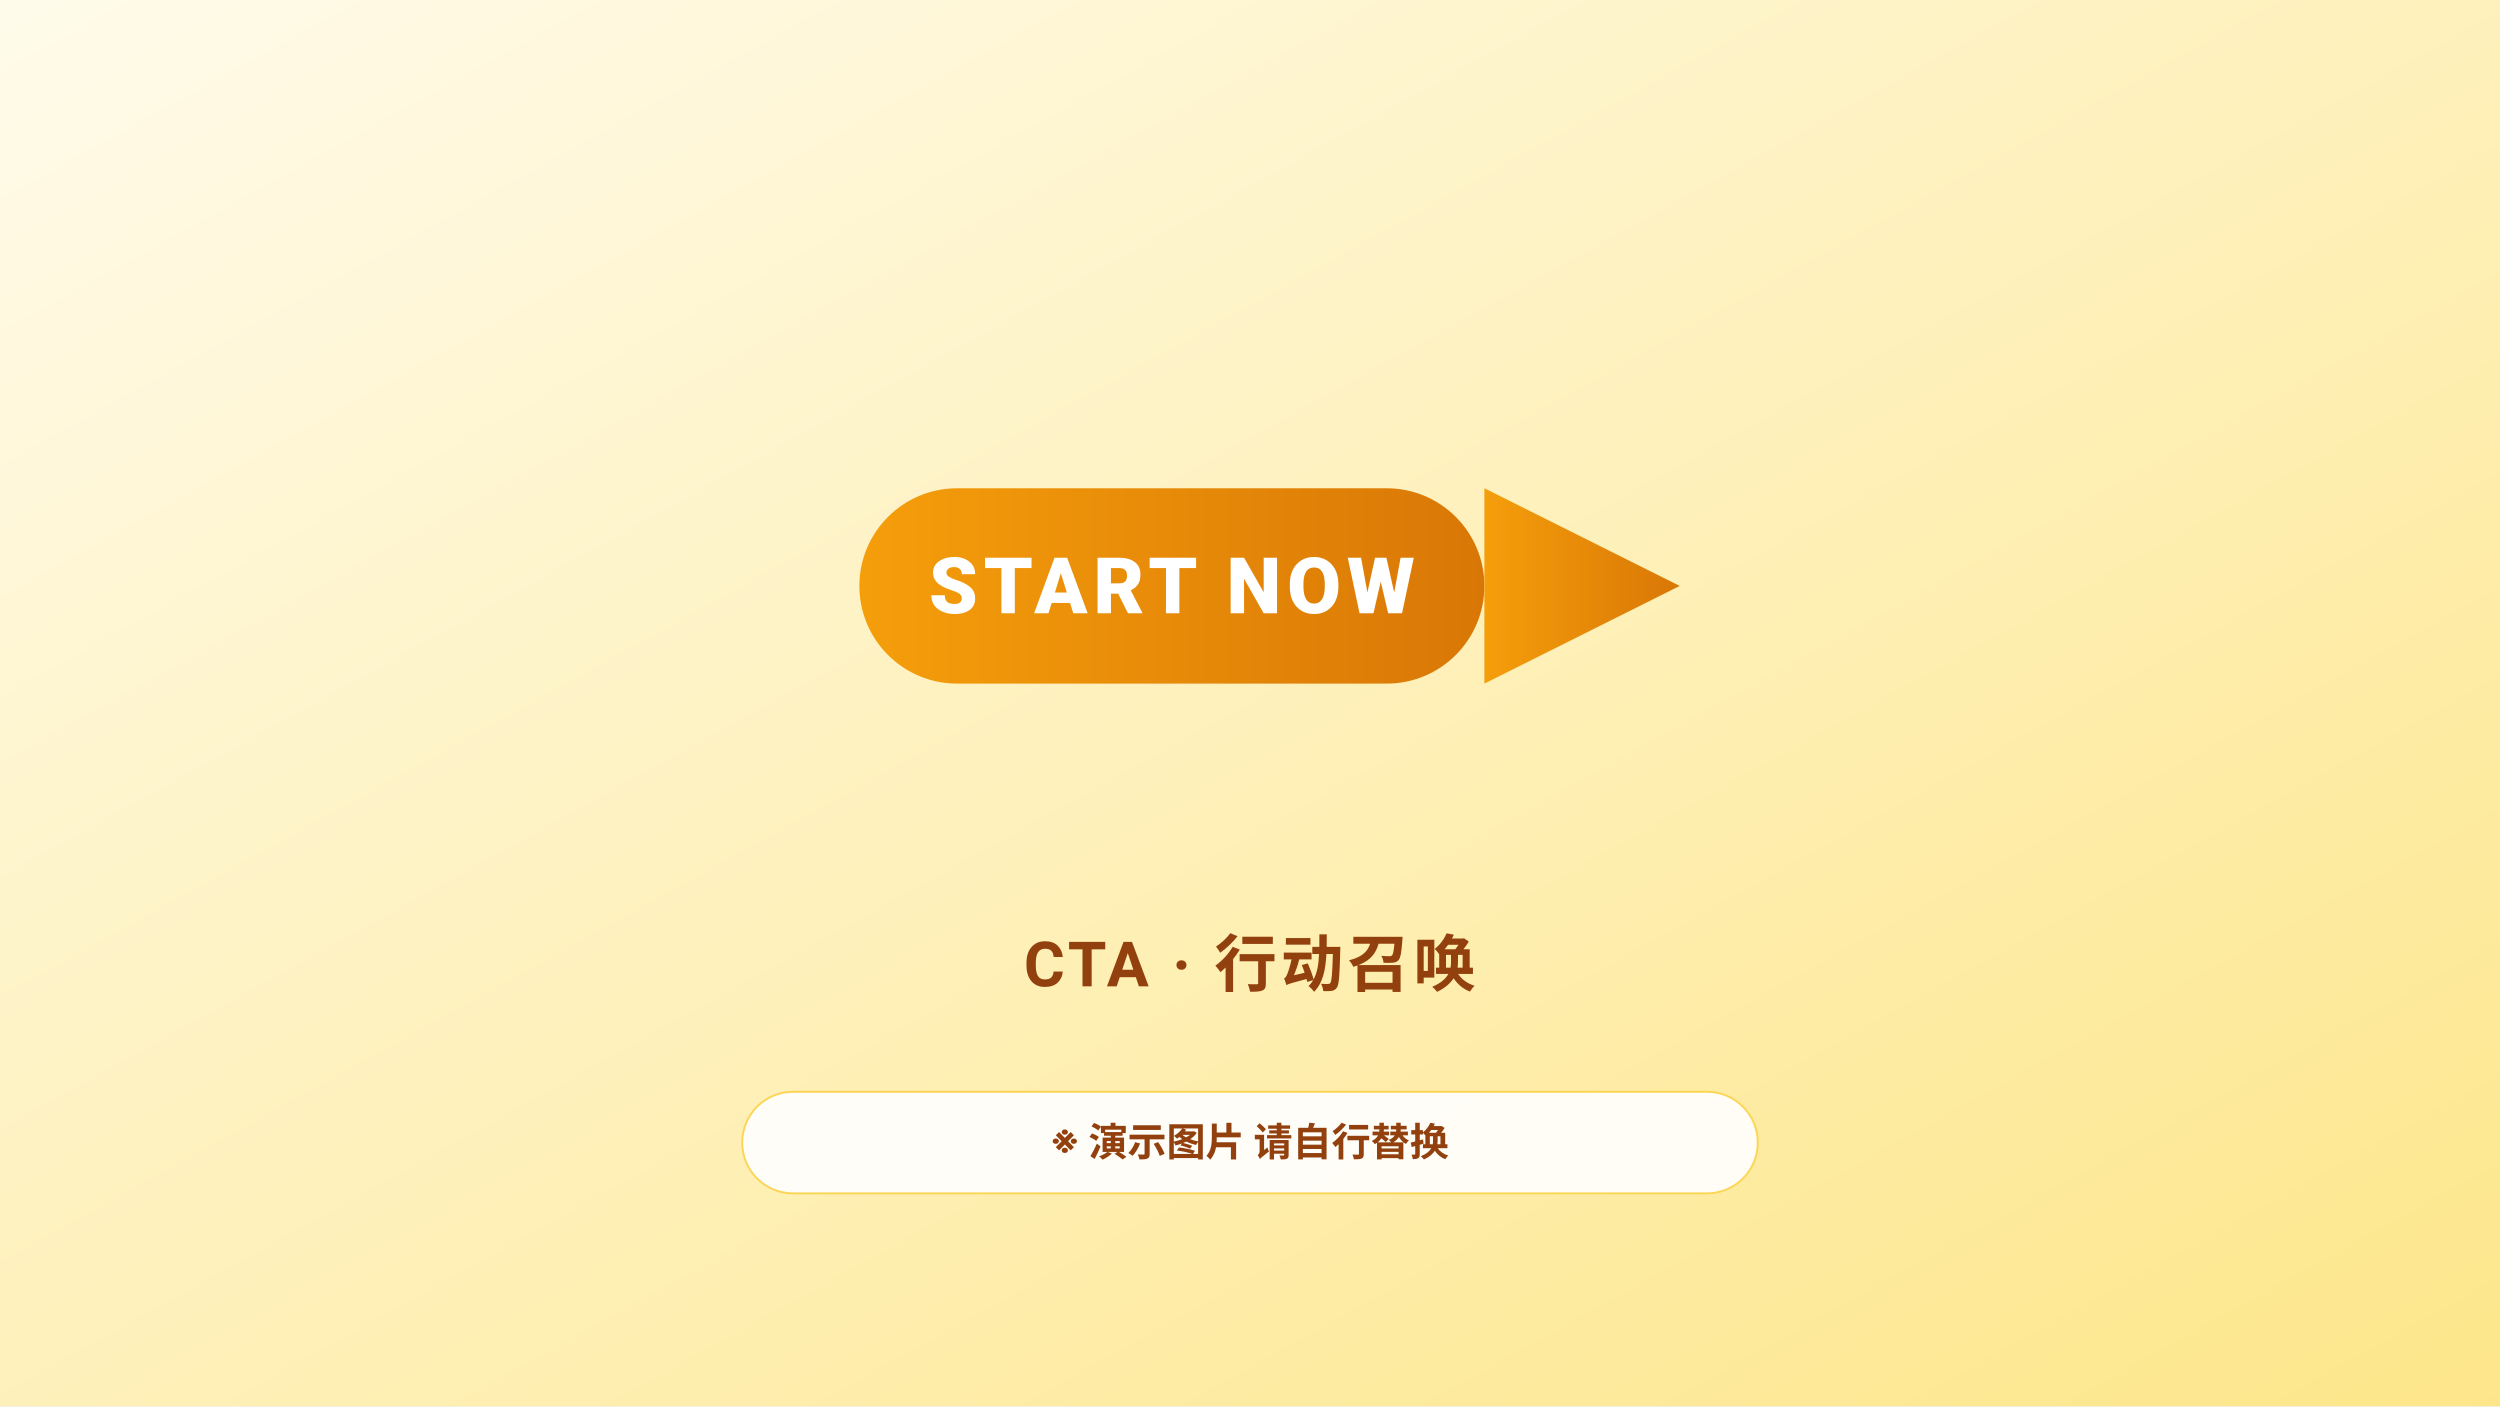
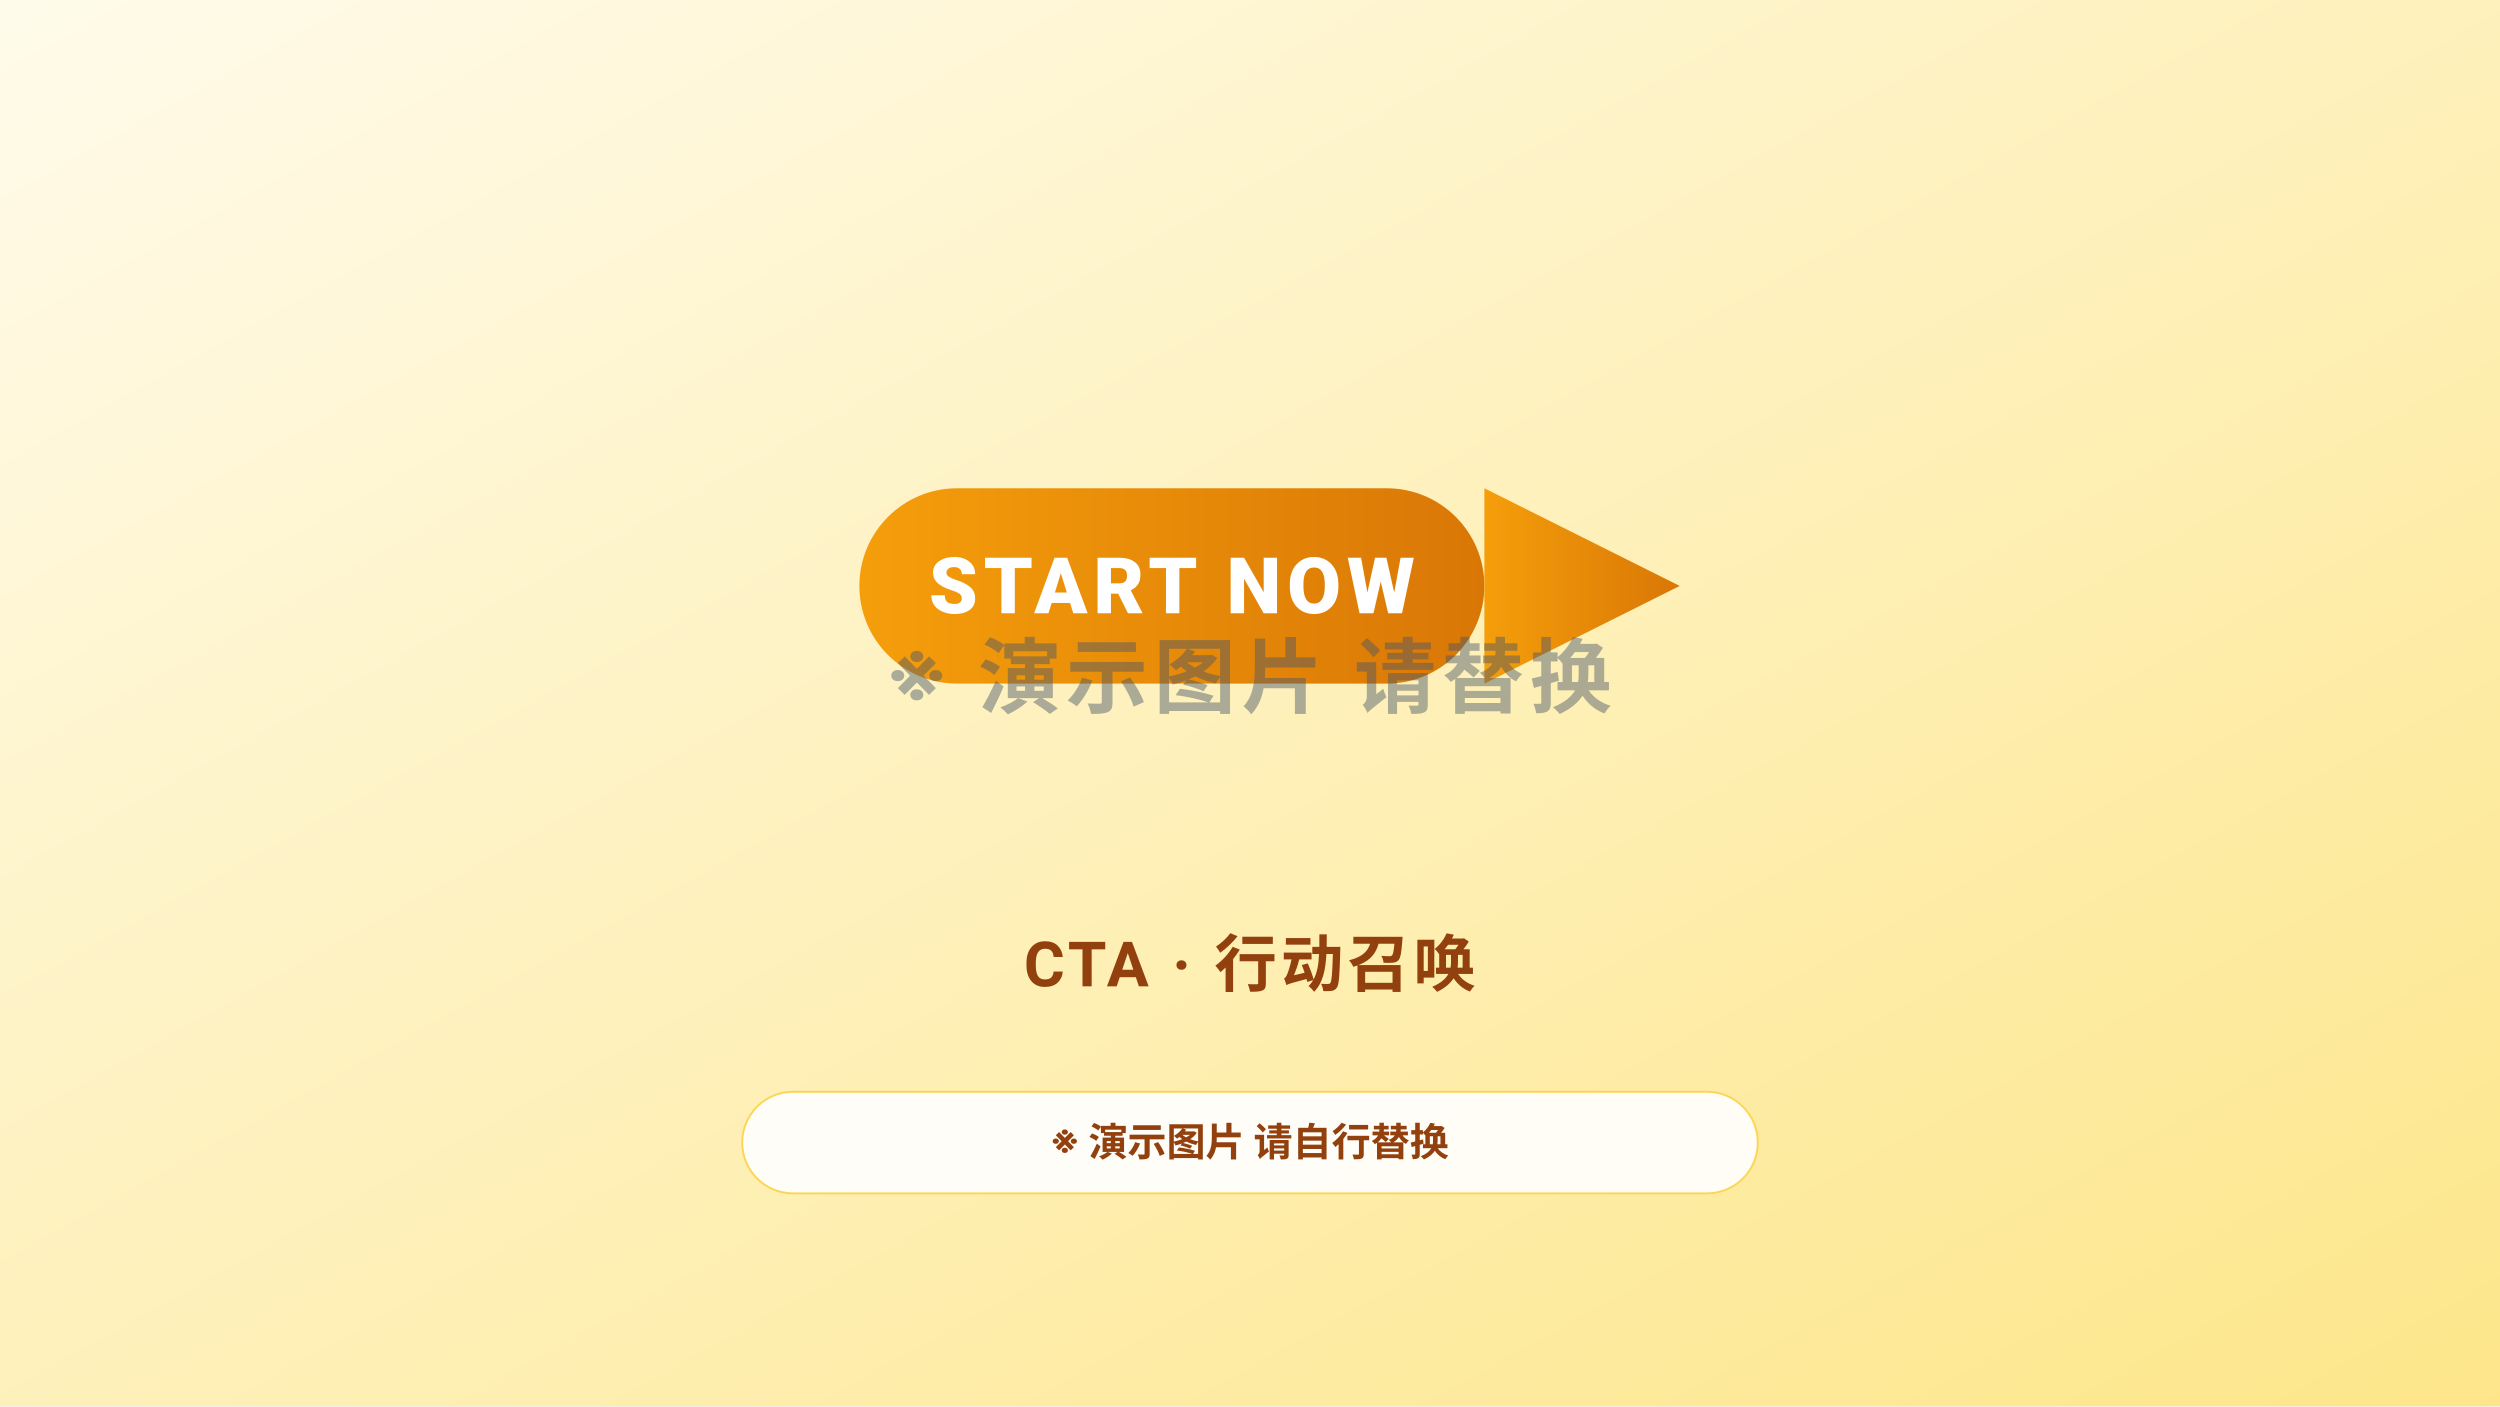
<svg xmlns="http://www.w3.org/2000/svg" viewBox="0 0 1280 720" width="1280" height="720">
  <defs>
    <linearGradient id="bg" x1="0" y1="0" x2="1" y2="1">
      <stop offset="0%" stop-color="#FFFBEB" />
      <stop offset="100%" stop-color="#FDE68A" />
    </linearGradient>
    <linearGradient id="btn" x1="0" y1="0" x2="1" y2="0">
      <stop offset="0%" stop-color="#F59E0B" />
      <stop offset="100%" stop-color="#D97706" />
    </linearGradient>
  </defs>
  <rect width="1280" height="720" fill="url(#bg)" />
  <g transform="translate(640,300)">
    <rect x="-200" y="-50" width="320" height="100" rx="50" fill="url(#btn)" />
    <polygon points="120,-50 220,0 120,50" fill="url(#btn)" />
    <text x="-40" y="14" text-anchor="middle" font-family="-apple-system,Segoe UI,Roboto,PingFang SC,Microsoft YaHei,sans-serif" font-size="40" font-weight="900" fill="#FFFFFF" letter-spacing="3">
      START NOW
    </text>
  </g>
  <text x="640" y="505" text-anchor="middle" font-family="-apple-system,Segoe UI,Roboto,PingFang SC,Microsoft YaHei,sans-serif" font-size="32" font-weight="700" fill="#92400E" letter-spacing="2">
    CTA · 行动召唤
  </text>
  <g transform="translate(640,585)">
    <rect x="-260" y="-26" width="520" height="52" rx="26" fill="#FFFFFF" opacity="0.9" stroke="#FCD34D" stroke-width="1" />
    <text x="0" y="6" text-anchor="middle" font-family="-apple-system,Segoe UI,Roboto,PingFang SC,Microsoft YaHei,sans-serif" font-size="20" font-weight="600" fill="#92400E">
      ※ 演示图片  请自行替换
    </text>
  </g>
+   <g opacity="0.45">
+     <text x="640" y="360" text-anchor="middle" font-family="-apple-system,Segoe UI,Roboto,PingFang SC,Microsoft YaHei,sans-serif" font-size="42" font-weight="700" fill="#475569" letter-spacing="3">
+       ※ 演示图片 请替换
+     </text>
+   </g>
</svg>
